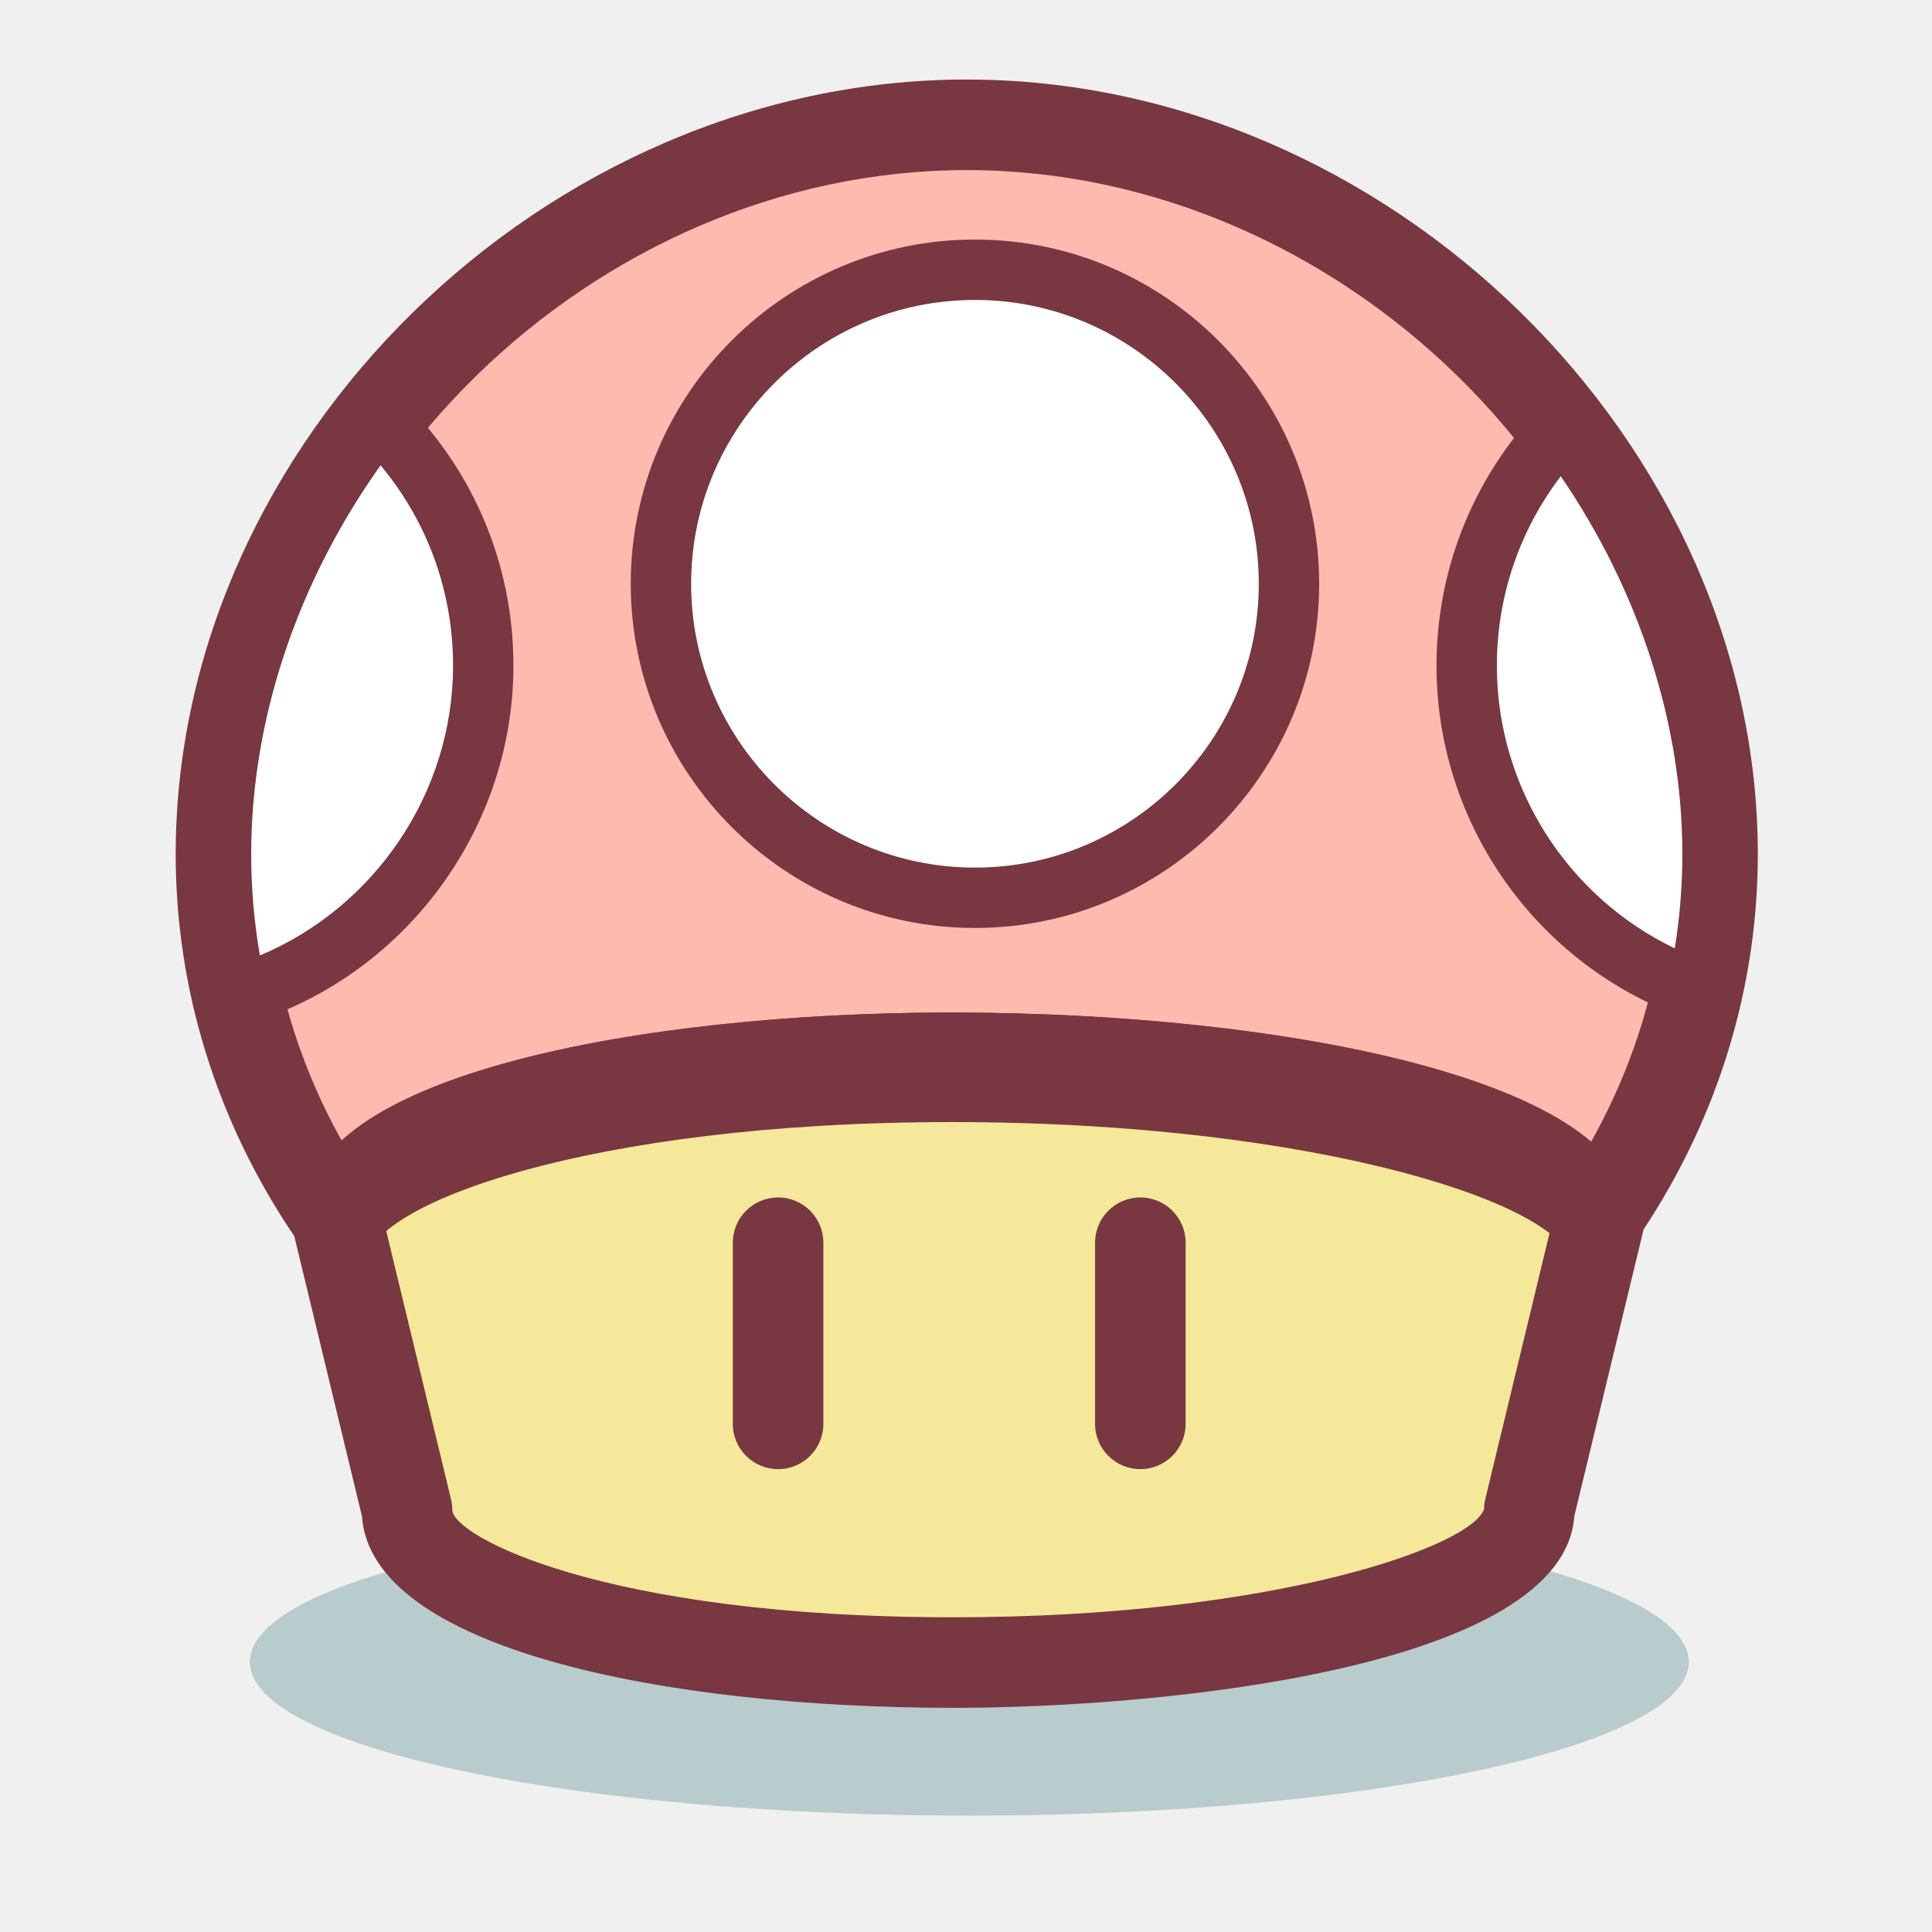
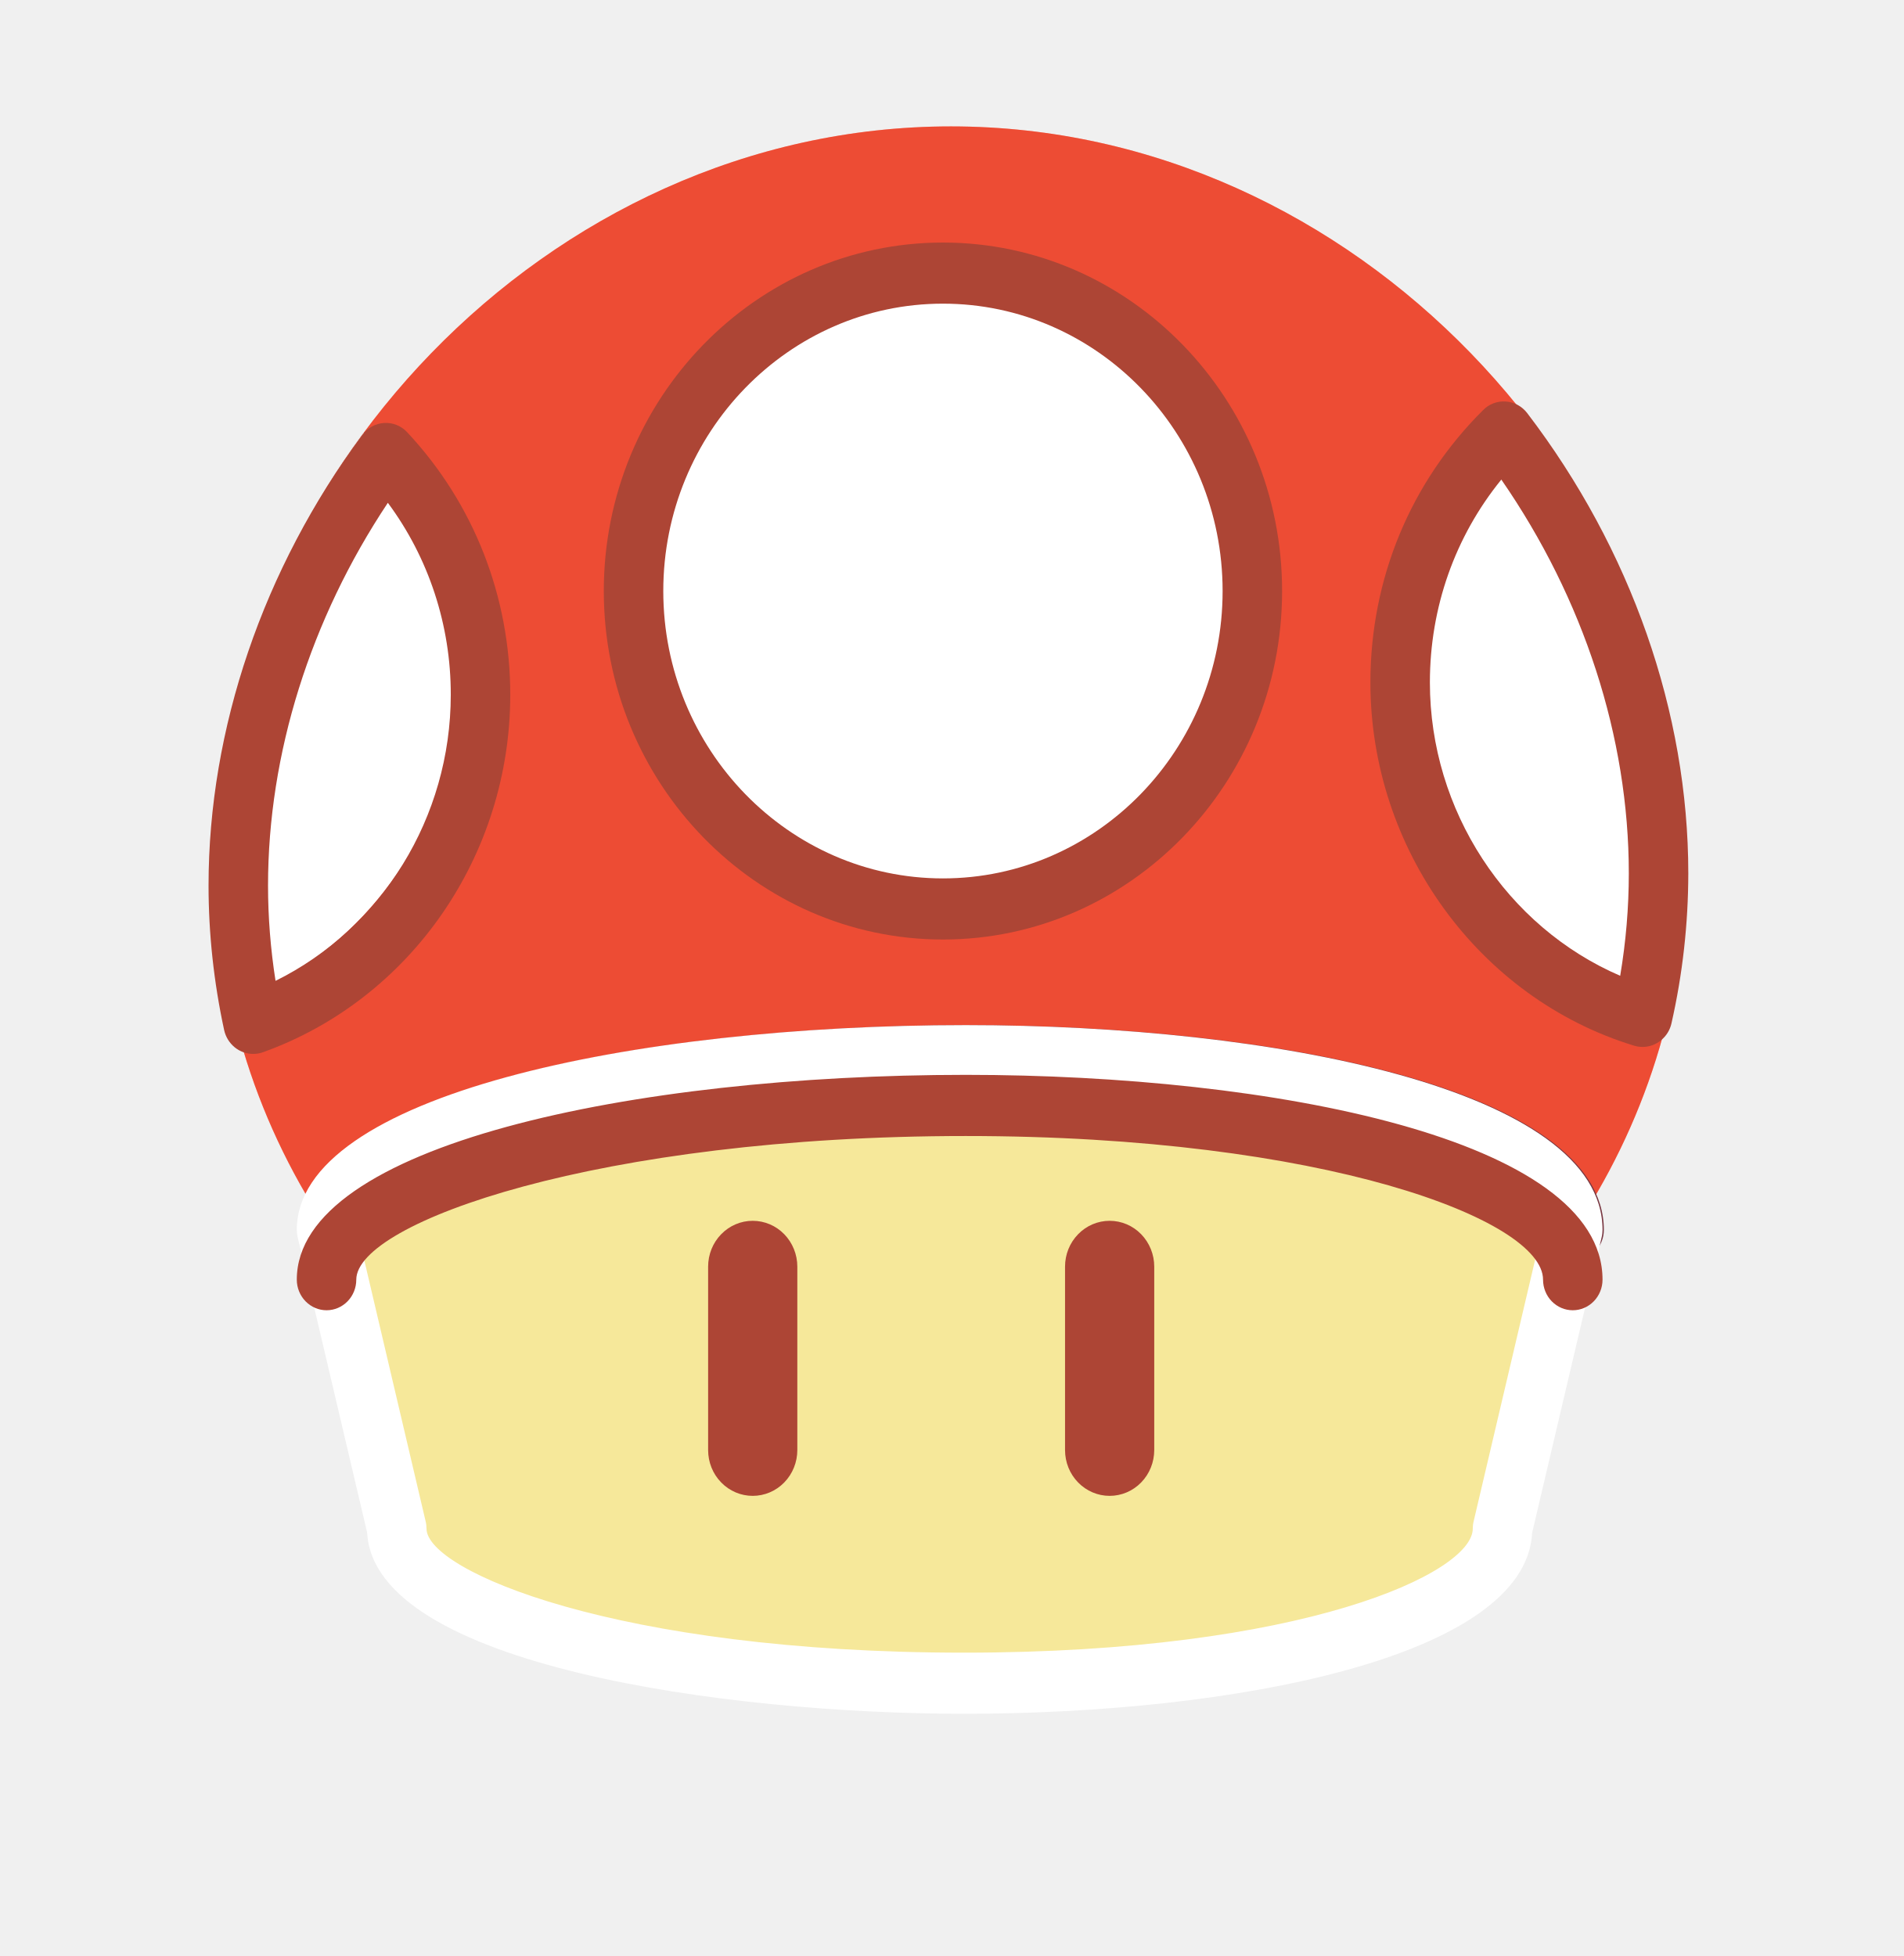
- <svg xmlns="http://www.w3.org/2000/svg" width="800px" height="800px" viewBox="0 0 1024 1024" class="icon" version="1.1">
-   <path d="M132.416 880.832a381.336 81.488 0 1 0 762.672 0 381.336 81.488 0 1 0-762.672 0Z" fill="#B8CBCD" />
-   <path d="M178.216 645.192c-38.632-55.696-61.088-121.656-61.088-192.44 0-199.12 176.976-386.592 395.28-386.592 218.304 0 395.28 187.472 395.28 386.592 0 71.448-22.88 137.992-62.2 194.016 0 0-15.992-94.112-337.432-94.112-312.744 0-329.84 92.536-329.84 92.536z" fill="#FFBAB0" />
-   <path d="M178.216 645.192c-38.632-55.696-61.088-121.656-61.088-192.44 0-199.12 176.976-386.592 395.28-386.592 218.304 0 395.28 187.472 395.28 386.592 0 71.448-22.88 137.992-62.2 194.016 0 0-15.992-94.112-337.432-94.112-312.744 0-329.84 92.536-329.84 92.536z" fill="#FFBAB0" />
-   <path d="M845.472 662.768a16 16 0 0 1-13.08-25.192c38.792-55.28 59.296-119.192 59.296-184.824 0-197.416-177.232-370.592-379.28-370.592s-379.28 173.176-379.28 370.592c0 65 20.136 128.392 58.24 183.328a16 16 0 0 1-26.296 18.232c-41.832-60.312-63.944-130.008-63.944-201.56 0-214.464 192.184-402.592 411.28-402.592s411.28 188.128 411.28 402.592c0 72.248-22.512 142.512-65.104 203.208a15.968 15.968 0 0 1-13.112 6.808z" fill="#783741" />
-   <path d="M847.6 659.872a16 16 0 0 1-16-16c0-29.944-130.776-75.216-327.88-75.216-192.376 0-310.504 43.808-310.504 75.216a16 16 0 0 1-32 0c0-73.664 177.544-107.216 342.504-107.216 178.84 0 359.88 36.832 359.88 107.216a16 16 0 0 1-16 16z" fill="#783741" />
-   <path d="M177.936 643.872c0-50.376 139.808-91.216 326.504-91.216s343.88 40.84 343.88 91.216l-37.784 156.376c0 44.696-139.472 80.936-305.12 80.936-165.656 0-289.704-36.24-289.704-80.936l-37.776-156.376z" fill="#F6E89A" />
-   <path d="M505.424 897.184c-145.656 0-302.304-29.688-305.648-94.8l-37.392-154.752a15.696 15.696 0 0 1-0.448-3.76c0-73.664 177.544-107.216 342.504-107.216 178.84 0 359.88 36.832 359.88 107.216 0 1.264-0.152 2.528-0.448 3.76L826.48 802.4c-3.824 69.496-193.28 94.784-321.056 94.784zM194.032 642.344l37.248 154.152c0.304 1.232 0.448 2.496 0.448 3.76 0 23.304 91.464 64.936 273.704 64.936 187.072 0 289.12-42.896 289.12-64.936 0-1.264 0.152-2.528 0.448-3.76l37.232-154.096c-4.176-29.928-133.88-73.736-327.776-73.736-189.288-0.008-306.696 42.408-310.424 73.68z" fill="#783741" />
-   <path d="M505.424 905.184c-153.744 0-308.856-31.456-313.592-101.616l-35.848-148.36c-41.144-60.808-62.864-130.72-62.864-202.464 0-218.728 195.928-410.592 419.28-410.592s419.28 191.864 419.28 410.592c0 70.248-20.912 138.888-60.544 198.888l-36.72 151.968c-5.712 80.24-216.704 101.584-328.992 101.584zM197.296 630.592c1.992 2.6 3.488 5.632 4.288 8.968l37.464 155.056c0.448 1.848 0.672 3.736 0.672 5.64 0 13.72 79.944 56.936 265.704 56.936 170.632 0 275.248-37.952 281.176-57.448 0-1.904 0.168-3.28 0.616-5.128l37.04-153.312a23.984 23.984 0 0 1 4.128-12.096c36.176-53.072 55.304-114.096 55.304-176.464 0-193.16-173.496-362.592-371.28-362.592s-371.28 169.432-371.28 362.592c0 63.008 19.424 124.48 56.168 177.848z" fill="#783741" />
-   <path d="M848.328 685.936a16 16 0 0 1-16-16c0-29.944-130.776-75.216-327.88-75.216-192.376 0-310.504 43.808-310.504 75.216a16 16 0 0 1-32 0c0-73.672 177.544-107.216 342.504-107.216 178.84 0 359.88 36.832 359.88 107.216a16 16 0 0 1-16 16z" fill="#783741" />
-   <path d="M516.752 309.408m-166.44 0a166.44 166.44 0 1 0 332.88 0 166.44 166.44 0 1 0-332.88 0Z" fill="#FFFFFF" />
-   <path d="M516.744 491.84c-100.592 0-182.432-81.84-182.432-182.432 0-100.6 81.84-182.44 182.432-182.44 100.6 0 182.44 81.84 182.44 182.44 0.008 100.592-81.84 182.432-182.44 182.432z m0-332.864c-82.952 0-150.432 67.48-150.432 150.44 0 82.952 67.48 150.432 150.432 150.432 82.952 0 150.44-67.488 150.44-150.432 0.008-82.96-67.48-150.44-150.44-150.44z" fill="#783741" />
-   <path d="M828.328 226.576c-31.496 32.784-50.952 77.216-50.952 126.264 0 79.656 51.128 147.2 122.296 172.08a330.664 330.664 0 0 0 8.016-72.168c0-81.336-29.552-160.712-79.36-226.176z" fill="#FFFFFF" />
-   <path d="M899.672 540.928c-1.784 0-3.56-0.296-5.28-0.896-79.56-27.816-133.016-103.04-133.016-187.184 0-51.376 19.68-100.152 55.408-137.352a15.864 15.864 0 0 1 12.456-4.888c4.672 0.264 8.984 2.56 11.816 6.288 53.288 70.024 82.632 153.792 82.632 235.864 0 25.256-2.832 50.712-8.4 75.664a16 16 0 0 1-15.616 12.504z m-72.432-288.52a165.208 165.208 0 0 0-33.864 100.44c0 64.28 37.216 122.352 94.288 149.824 2.672-16.576 4.024-33.296 4.024-49.912 0-68.944-22.76-139.384-64.448-200.352z" fill="#783741" />
-   <path d="M125.736 527.648c75.384-22.416 130.392-92.144 130.392-174.808 0-51.512-21.44-97.96-55.784-131.136-52.096 66.384-83.216 147.664-83.216 231.04 0 25.704 3 50.744 8.608 74.904z" fill="#FFFFFF" />
-   <path d="M125.736 543.648a16 16 0 0 1-15.584-12.384 347.448 347.448 0 0 1-9.024-78.512c0-84.168 30.768-169.736 86.632-240.92 2.8-3.56 6.968-5.776 11.488-6.08a15.728 15.728 0 0 1 12.216 4.456c39.12 37.792 60.664 88.448 60.664 142.64 0 87.12-58.32 165.312-141.824 190.144-1.504 0.44-3.04 0.656-4.568 0.656z m75.968-297.024c-44.336 62.368-68.576 134.896-68.576 206.136 0 17.912 1.552 35.888 4.624 53.64 61.056-25.576 102.376-86.4 102.376-153.552 0-39.312-13.528-76.408-38.424-106.224zM436.408 754.672a24 24 0 1 1-48 0v-96a24 24 0 1 1 48 0v96zM628.408 754.672a24 24 0 1 1-48 0v-96a24 24 0 1 1 48 0v96z" fill="#783741" />
+ <svg xmlns="http://www.w3.org/2000/svg" width="36" height="37" viewBox="0 0 36 37" fill="none">
+   <path d="M29.734 23.313C31.092 21.3 31.882 18.917 31.882 16.359C31.882 9.165 25.66 2.391 17.985 2.391C10.31 2.391 4.089 9.165 4.089 16.359C4.089 18.941 4.893 21.345 6.275 23.37C6.275 23.37 6.838 19.969 18.138 19.969C29.133 19.969 29.734 23.313 29.734 23.313Z" fill="#FFBAB0" />
+   <path d="M29.734 23.313C31.092 21.3 31.882 18.917 31.882 16.359C31.882 9.165 25.66 2.391 17.985 2.391C10.31 2.391 4.089 9.165 4.089 16.359C4.089 18.941 4.893 21.345 6.275 23.37C6.275 23.37 6.838 19.969 18.138 19.969C29.133 19.969 29.734 23.313 29.734 23.313Z" fill="#ED4C34" />
+   <path d="M6.201 23.843C6.351 23.843 6.494 23.782 6.599 23.674C6.705 23.566 6.764 23.419 6.764 23.265C6.764 22.183 11.361 20.547 18.291 20.547C25.054 20.547 29.207 22.13 29.207 23.265C29.207 23.419 29.266 23.566 29.372 23.674C29.477 23.782 29.62 23.843 29.77 23.843C29.919 23.843 30.062 23.782 30.167 23.674C30.273 23.566 30.332 23.419 30.332 23.265C30.332 20.603 24.09 19.391 18.291 19.391C12.004 19.391 5.639 20.722 5.639 23.265C5.639 23.419 5.698 23.566 5.804 23.674C5.909 23.782 6.052 23.843 6.201 23.843Z" fill="#783741" />
+   <path d="M29.744 23.265C29.744 21.445 24.829 19.969 18.265 19.969C11.702 19.969 6.176 21.445 6.176 23.265L7.504 28.915C7.504 30.53 12.408 31.84 18.231 31.84C24.055 31.84 28.416 30.53 28.416 28.915L29.744 23.265Z" fill="#F6E89A" />
+   <path d="M18.231 32.418C23.352 32.418 28.859 31.345 28.976 28.993L30.291 23.401C30.302 23.357 30.307 23.311 30.307 23.265C30.307 20.603 24.065 19.391 18.265 19.391C11.978 19.391 5.613 20.722 5.613 23.265C5.613 23.311 5.619 23.357 5.629 23.401L6.944 28.993C7.078 31.504 13.739 32.418 18.231 32.418ZM29.178 23.21L27.869 28.78C27.858 28.824 27.853 28.87 27.853 28.916C27.853 29.758 24.637 31.262 18.231 31.262C11.654 31.262 8.066 29.712 8.066 28.916C8.066 28.87 8.061 28.824 8.05 28.78L6.742 23.212C6.888 22.131 11.448 20.548 18.265 20.548C24.92 20.547 29.047 22.08 29.178 23.21Z" fill="white" />
+   <path d="M6.176 24.785C6.325 24.785 6.468 24.724 6.574 24.615C6.679 24.507 6.738 24.36 6.738 24.206C6.738 23.125 11.336 21.489 18.265 21.489C25.029 21.489 29.182 23.072 29.182 24.206C29.182 24.36 29.241 24.507 29.346 24.615C29.452 24.724 29.595 24.785 29.744 24.785C29.893 24.785 30.036 24.724 30.142 24.615C30.247 24.507 30.307 24.36 30.307 24.206C30.307 21.545 24.065 20.332 18.265 20.332C11.978 20.332 5.613 21.663 5.613 24.206C5.613 24.36 5.673 24.507 5.778 24.615C5.884 24.724 6.027 24.785 6.176 24.785Z" fill="#AD4535" />
+   <path d="M23.685 11.18C23.685 12.775 23.068 14.305 21.971 15.432C20.873 16.56 19.385 17.194 17.833 17.194C16.281 17.194 14.793 16.56 13.696 15.432C12.598 14.305 11.982 12.775 11.982 11.18C11.982 9.585 12.598 8.055 13.696 6.927C14.793 5.8 16.281 5.166 17.833 5.166C19.385 5.166 20.873 5.8 21.971 6.927C23.068 8.055 23.685 9.585 23.685 11.18Z" fill="white" />
+   <path d="M17.833 17.772C21.37 17.772 24.247 14.815 24.247 11.18C24.247 7.545 21.37 4.588 17.833 4.588C14.297 4.588 11.419 7.545 11.419 11.18C11.419 14.815 14.297 17.772 17.833 17.772ZM17.833 5.744C20.75 5.744 23.122 8.183 23.122 11.18C23.122 14.178 20.75 16.616 17.833 16.616C14.917 16.616 12.544 14.177 12.544 11.18C12.544 8.183 14.917 5.744 17.833 5.744Z" fill="#AD4535" />
+   <path d="M6.879 8.187C7.986 9.372 8.67 10.977 8.67 12.749C8.67 15.627 6.872 18.068 4.37 18.967C4.184 18.111 4.089 17.237 4.089 16.359C4.089 13.421 5.128 10.552 6.879 8.187Z" fill="white" />
+   <path d="M4.788 19.936C4.851 19.936 4.914 19.926 4.974 19.904C7.771 18.899 9.65 16.181 9.65 13.141C9.65 11.284 8.959 9.522 7.702 8.178C7.646 8.117 7.578 8.07 7.503 8.04C7.427 8.009 7.346 7.996 7.265 8.001C7.1 8.011 6.949 8.094 6.849 8.228C4.976 10.758 3.944 13.785 3.944 16.751C3.944 17.663 4.044 18.583 4.239 19.485C4.267 19.613 4.337 19.727 4.437 19.81C4.537 19.892 4.661 19.936 4.788 19.936ZM7.335 9.511C8.109 10.554 8.527 11.829 8.525 13.141C8.525 15.463 7.217 17.561 5.211 18.554C5.117 17.955 5.069 17.351 5.069 16.751C5.069 14.26 5.869 11.714 7.335 9.511Z" fill="#AD4535" />
+   <path d="M31.579 19.065C28.929 18.255 26.995 15.736 26.995 12.749C26.995 10.888 27.749 9.209 28.956 8.011C30.788 10.409 31.882 13.346 31.882 16.359C31.882 17.288 31.776 18.192 31.579 19.065Z" fill="white" />
+   <path d="M31.064 19.804C31.191 19.804 31.314 19.76 31.413 19.678C31.513 19.597 31.583 19.484 31.611 19.357C31.822 18.426 31.928 17.475 31.929 16.52C31.929 13.479 30.847 10.387 28.883 7.815C28.785 7.686 28.638 7.606 28.479 7.595C28.401 7.589 28.322 7.6 28.247 7.628C28.173 7.655 28.106 7.699 28.05 7.756C26.674 9.121 25.917 10.952 25.917 12.91C25.917 16.058 27.967 18.883 30.903 19.78C30.956 19.796 31.01 19.804 31.064 19.804ZM28.393 9.072C29.951 11.325 30.804 13.946 30.804 16.52C30.804 17.167 30.749 17.817 30.641 18.458C28.495 17.534 27.042 15.336 27.042 12.91C27.042 11.489 27.518 10.149 28.393 9.072ZM20.142 27.429C20.142 27.659 20.23 27.88 20.389 28.042C20.547 28.205 20.762 28.296 20.985 28.296C21.209 28.296 21.424 28.205 21.582 28.042C21.74 27.88 21.829 27.659 21.829 27.429V23.96C21.829 23.73 21.74 23.51 21.582 23.347C21.424 23.184 21.209 23.093 20.985 23.093C20.762 23.093 20.547 23.184 20.389 23.347C20.23 23.51 20.142 23.73 20.142 23.96V27.429ZM13.392 27.429C13.392 27.659 13.48 27.88 13.639 28.042C13.797 28.205 14.011 28.296 14.235 28.296C14.459 28.296 14.674 28.205 14.832 28.042C14.99 27.88 15.079 27.659 15.079 27.429V23.96C15.079 23.73 14.99 23.51 14.832 23.347C14.674 23.184 14.459 23.093 14.235 23.093C14.011 23.093 13.797 23.184 13.639 23.347C13.48 23.51 13.392 23.73 13.392 23.96V27.429Z" fill="#AD4535" />
</svg>
